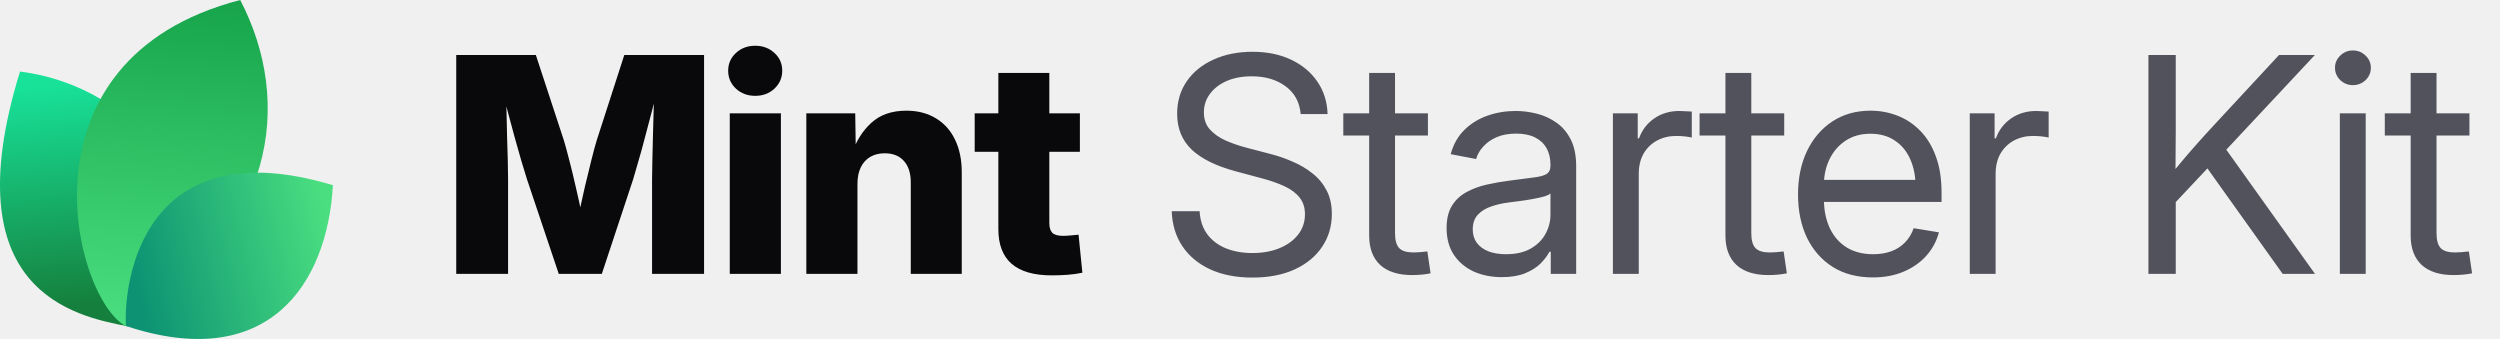
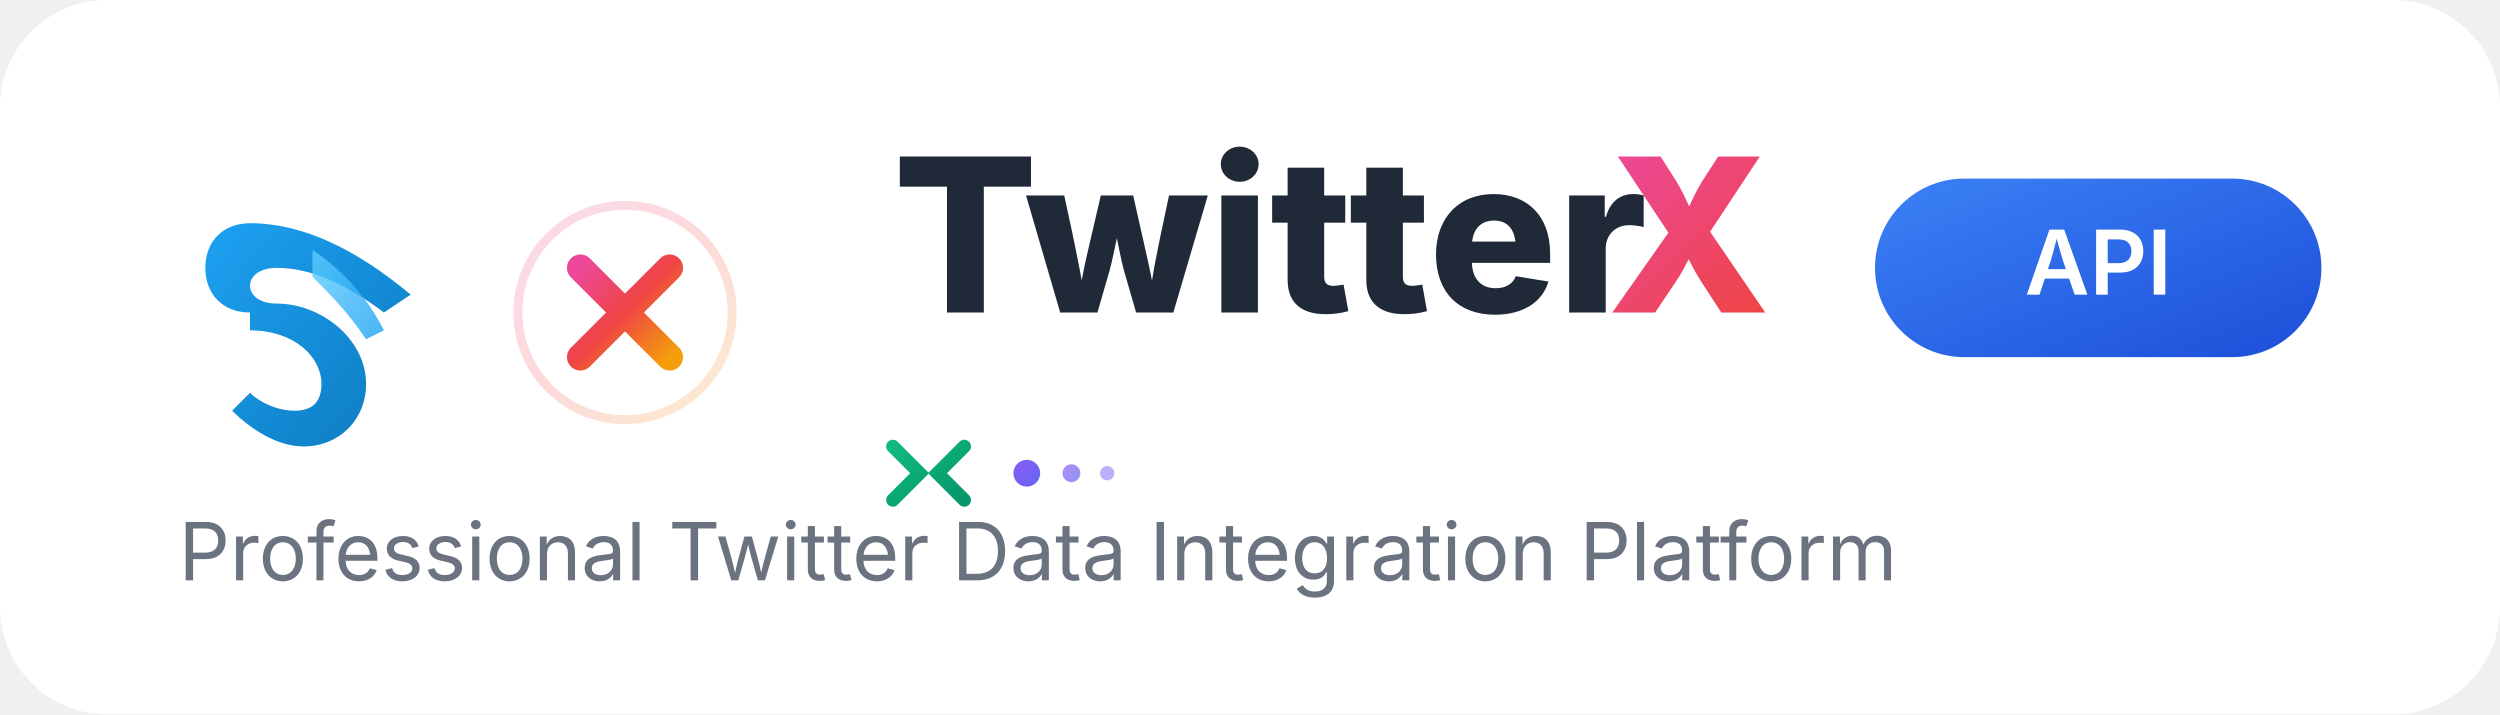
- <svg xmlns="http://www.w3.org/2000/svg" width="177" height="24" viewBox="0 0 177 24" fill="none">
-   <path d="M9.061 23.108C5.268 22.377 -3.391 20.627 1.417 5.064C9.634 6.099 16.973 14.064 9.061 23.108Z" fill="url(#paint0_linear_17557_2020)" />
-   <path d="M8.919 23.094C5.276 21.222 0.784 4.209 17.007 0C20.757 7.193 19.621 16.545 8.919 23.094Z" fill="url(#paint1_linear_17557_2020)" />
-   <path d="M8.914 23.079C8.735 19.882 10.159 9.085 23.57 13.111C23.181 20.123 18.984 26.418 8.914 23.079Z" fill="url(#paint2_linear_17557_2020)" />
-   <path d="M32.301 19.392V3.894H37.938L39.925 9.948C40.036 10.315 40.164 10.787 40.31 11.362C40.462 11.938 40.611 12.552 40.757 13.204C40.91 13.855 41.048 14.483 41.173 15.086C41.305 15.682 41.412 16.192 41.495 16.615H40.695C40.771 16.192 40.871 15.682 40.996 15.086C41.128 14.49 41.267 13.866 41.412 13.214C41.565 12.562 41.714 11.948 41.86 11.373C42.005 10.79 42.133 10.315 42.244 9.948L44.2 3.894H49.848V19.392H46.166V12.704C46.166 12.357 46.173 11.917 46.187 11.383C46.2 10.849 46.214 10.27 46.228 9.646C46.249 9.022 46.266 8.391 46.28 7.753C46.301 7.115 46.311 6.519 46.311 5.964H46.623C46.485 6.561 46.332 7.181 46.166 7.826C45.999 8.471 45.833 9.102 45.666 9.719C45.507 10.336 45.351 10.901 45.198 11.414C45.053 11.928 44.928 12.357 44.824 12.704L42.608 19.392H39.561L37.314 12.704C37.203 12.357 37.072 11.928 36.919 11.414C36.773 10.901 36.614 10.34 36.441 9.729C36.274 9.112 36.104 8.481 35.931 7.836C35.764 7.192 35.608 6.567 35.463 5.964H35.827C35.834 6.512 35.844 7.105 35.858 7.743C35.872 8.374 35.886 9.005 35.9 9.636C35.92 10.26 35.938 10.839 35.952 11.373C35.965 11.907 35.972 12.351 35.972 12.704V19.392H32.301ZM51.668 19.392V8.024H55.288V19.392H51.668ZM53.468 6.786C52.927 6.786 52.473 6.616 52.105 6.276C51.738 5.93 51.554 5.507 51.554 5.007C51.554 4.508 51.738 4.088 52.105 3.749C52.473 3.409 52.927 3.239 53.468 3.239C54.009 3.239 54.463 3.409 54.83 3.749C55.198 4.082 55.382 4.501 55.382 5.007C55.382 5.507 55.198 5.93 54.83 6.276C54.463 6.616 54.009 6.786 53.468 6.786ZM60.708 13.027V19.392H57.088V8.024H60.551L60.593 10.967H60.281C60.593 10.024 61.061 9.268 61.685 8.7C62.309 8.124 63.138 7.836 64.171 7.836C64.975 7.836 65.672 8.017 66.262 8.377C66.851 8.731 67.302 9.234 67.614 9.885C67.933 10.537 68.092 11.307 68.092 12.194V19.392H64.483V12.912C64.483 12.26 64.32 11.754 63.994 11.394C63.675 11.033 63.221 10.853 62.632 10.853C62.25 10.853 61.914 10.936 61.623 11.102C61.332 11.269 61.106 11.515 60.947 11.841C60.787 12.16 60.708 12.555 60.708 13.027ZM76.456 8.024V10.749H69.008V8.024H76.456ZM70.683 5.163H74.292V15.783C74.292 16.102 74.361 16.334 74.5 16.48C74.646 16.625 74.899 16.698 75.259 16.698C75.405 16.698 75.596 16.688 75.831 16.667C76.074 16.646 76.251 16.629 76.362 16.615L76.632 19.309C76.313 19.378 75.963 19.427 75.582 19.455C75.207 19.482 74.836 19.496 74.469 19.496C73.2 19.496 72.25 19.222 71.619 18.674C70.995 18.127 70.683 17.308 70.683 16.22V5.163Z" fill="#09090B" />
-   <path d="M88.667 19.652C87.523 19.652 86.528 19.458 85.682 19.07C84.843 18.681 84.188 18.137 83.716 17.437C83.245 16.736 82.992 15.908 82.957 14.951H84.933C84.968 15.596 85.148 16.14 85.474 16.584C85.8 17.021 86.24 17.354 86.795 17.582C87.35 17.804 87.974 17.915 88.667 17.915C89.388 17.915 90.026 17.801 90.581 17.572C91.143 17.343 91.583 17.024 91.902 16.615C92.228 16.199 92.391 15.717 92.391 15.169C92.391 14.698 92.266 14.306 92.017 13.994C91.767 13.675 91.413 13.408 90.956 13.193C90.498 12.978 89.954 12.787 89.323 12.621L87.502 12.132C86.123 11.765 85.082 11.255 84.382 10.603C83.689 9.944 83.342 9.095 83.342 8.055C83.342 7.174 83.571 6.404 84.028 5.746C84.486 5.087 85.117 4.577 85.921 4.217C86.726 3.849 87.645 3.666 88.678 3.666C89.718 3.666 90.63 3.853 91.413 4.227C92.204 4.602 92.824 5.122 93.275 5.787C93.726 6.446 93.965 7.209 93.993 8.076H92.089C92.013 7.23 91.656 6.574 91.018 6.11C90.387 5.638 89.586 5.403 88.615 5.403C87.95 5.403 87.36 5.513 86.847 5.735C86.341 5.957 85.946 6.262 85.661 6.651C85.377 7.032 85.235 7.469 85.235 7.961C85.235 8.447 85.377 8.849 85.661 9.168C85.946 9.48 86.317 9.74 86.774 9.948C87.232 10.149 87.724 10.319 88.251 10.457L89.884 10.884C90.439 11.023 90.977 11.206 91.496 11.435C92.023 11.657 92.495 11.934 92.911 12.267C93.334 12.593 93.67 12.995 93.92 13.474C94.17 13.945 94.294 14.504 94.294 15.149C94.294 16.015 94.066 16.788 93.608 17.468C93.157 18.148 92.512 18.681 91.673 19.07C90.834 19.458 89.832 19.652 88.667 19.652ZM101.097 8.024V9.594H95.106V8.024H101.097ZM96.937 5.163H98.767V16.521C98.767 17 98.865 17.347 99.059 17.562C99.26 17.77 99.6 17.874 100.078 17.874C100.21 17.874 100.366 17.867 100.546 17.853C100.733 17.832 100.903 17.815 101.056 17.801L101.285 19.351C101.097 19.392 100.886 19.423 100.65 19.444C100.414 19.465 100.189 19.475 99.974 19.475C98.996 19.475 98.244 19.236 97.717 18.758C97.197 18.272 96.937 17.579 96.937 16.677V5.163ZM106.33 19.621C105.595 19.621 104.932 19.489 104.343 19.226C103.754 18.955 103.285 18.564 102.939 18.05C102.592 17.53 102.419 16.896 102.419 16.147C102.419 15.495 102.547 14.965 102.804 14.556C103.06 14.146 103.403 13.828 103.833 13.599C104.263 13.363 104.742 13.186 105.269 13.068C105.796 12.95 106.333 12.857 106.881 12.787C107.574 12.69 108.132 12.617 108.555 12.569C108.978 12.52 109.287 12.441 109.481 12.33C109.675 12.212 109.772 12.014 109.772 11.737V11.654C109.772 11.203 109.679 10.815 109.492 10.489C109.311 10.163 109.041 9.91 108.68 9.729C108.32 9.549 107.872 9.459 107.338 9.459C106.805 9.459 106.34 9.546 105.945 9.719C105.556 9.892 105.241 10.118 104.998 10.395C104.755 10.665 104.593 10.953 104.509 11.258L102.71 10.915C102.897 10.222 103.22 9.65 103.677 9.199C104.135 8.748 104.679 8.412 105.31 8.19C105.941 7.968 106.607 7.857 107.307 7.857C107.8 7.857 108.295 7.92 108.795 8.044C109.301 8.169 109.765 8.381 110.188 8.679C110.611 8.97 110.951 9.369 111.208 9.875C111.464 10.374 111.593 11.005 111.593 11.768V19.392H109.793V17.822H109.7C109.568 18.085 109.363 18.359 109.086 18.643C108.809 18.921 108.444 19.153 107.994 19.34C107.543 19.527 106.988 19.621 106.33 19.621ZM106.621 17.998C107.321 17.998 107.904 17.867 108.368 17.603C108.84 17.333 109.19 16.986 109.419 16.563C109.654 16.133 109.772 15.682 109.772 15.211V13.692C109.703 13.769 109.554 13.841 109.325 13.911C109.096 13.973 108.829 14.032 108.524 14.088C108.226 14.143 107.921 14.192 107.609 14.233C107.304 14.275 107.033 14.309 106.798 14.337C106.354 14.393 105.938 14.49 105.549 14.628C105.168 14.76 104.86 14.954 104.624 15.211C104.388 15.467 104.27 15.811 104.27 16.241C104.27 16.615 104.367 16.934 104.561 17.198C104.762 17.461 105.04 17.662 105.393 17.801C105.747 17.933 106.156 17.998 106.621 17.998ZM114.193 19.392V8.024H115.951V9.792H116.045C116.253 9.209 116.61 8.741 117.116 8.388C117.622 8.034 118.219 7.857 118.905 7.857C119.058 7.857 119.217 7.864 119.384 7.878C119.55 7.885 119.682 7.892 119.779 7.899V9.74C119.716 9.719 119.578 9.695 119.363 9.667C119.155 9.639 118.922 9.625 118.666 9.625C118.174 9.625 117.726 9.733 117.324 9.948C116.922 10.163 116.603 10.471 116.367 10.874C116.138 11.276 116.024 11.758 116.024 12.319V19.392H114.193ZM126.322 8.024V9.594H120.33V8.024H126.322ZM122.161 5.163H123.992V16.521C123.992 17 124.089 17.347 124.283 17.562C124.484 17.77 124.824 17.874 125.302 17.874C125.434 17.874 125.59 17.867 125.77 17.853C125.958 17.832 126.127 17.815 126.28 17.801L126.509 19.351C126.322 19.392 126.11 19.423 125.874 19.444C125.639 19.465 125.413 19.475 125.198 19.475C124.221 19.475 123.468 19.236 122.941 18.758C122.421 18.272 122.161 17.579 122.161 16.677V5.163ZM132.604 19.642C131.502 19.642 130.555 19.396 129.765 18.903C128.974 18.404 128.364 17.714 127.934 16.834C127.511 15.946 127.3 14.927 127.3 13.775C127.3 12.611 127.511 11.584 127.934 10.697C128.364 9.802 128.964 9.102 129.734 8.596C130.51 8.089 131.408 7.836 132.428 7.836C133.1 7.836 133.738 7.954 134.341 8.19C134.952 8.426 135.489 8.783 135.954 9.261C136.425 9.74 136.793 10.343 137.056 11.071C137.327 11.792 137.462 12.645 137.462 13.63V14.296H128.433V12.735H136.463L135.631 13.297C135.631 12.541 135.506 11.876 135.257 11.3C135.007 10.725 134.643 10.277 134.165 9.958C133.686 9.632 133.107 9.469 132.428 9.469C131.748 9.469 131.162 9.632 130.67 9.958C130.177 10.284 129.796 10.725 129.526 11.279C129.262 11.827 129.13 12.441 129.13 13.12V14.046C129.13 14.864 129.273 15.572 129.557 16.168C129.841 16.757 130.243 17.211 130.763 17.53C131.283 17.842 131.901 17.998 132.615 17.998C133.093 17.998 133.523 17.929 133.905 17.79C134.293 17.645 134.619 17.433 134.882 17.156C135.153 16.879 135.354 16.546 135.486 16.157L137.275 16.449C137.108 17.08 136.81 17.634 136.38 18.113C135.95 18.591 135.413 18.966 134.768 19.236C134.123 19.507 133.402 19.642 132.604 19.642ZM139.459 19.392V8.024H141.217V9.792H141.311C141.519 9.209 141.876 8.741 142.382 8.388C142.888 8.034 143.485 7.857 144.171 7.857C144.324 7.857 144.483 7.864 144.649 7.878C144.816 7.885 144.948 7.892 145.045 7.899V9.74C144.982 9.719 144.844 9.695 144.629 9.667C144.421 9.639 144.188 9.625 143.932 9.625C143.439 9.625 142.992 9.733 142.59 9.948C142.188 10.163 141.869 10.471 141.633 10.874C141.404 11.276 141.29 11.758 141.29 12.319V19.392H139.459ZM153.429 14.961V12.715C153.783 12.257 154.136 11.82 154.49 11.404C154.844 10.981 155.204 10.565 155.572 10.156C155.939 9.74 156.314 9.327 156.695 8.918L161.355 3.894H163.893L157.277 10.967H157.184L153.429 14.961ZM152.108 19.392V3.894H154.043V9.241L154.022 12.559L154.043 13.505V19.392H152.108ZM161.615 19.392L155.967 11.477L157.173 9.969L163.903 19.392H161.615ZM165.661 19.392V8.024H167.492V19.392H165.661ZM166.587 6.027C166.24 6.027 165.942 5.909 165.692 5.673C165.443 5.43 165.318 5.139 165.318 4.799C165.318 4.459 165.443 4.172 165.692 3.936C165.942 3.693 166.24 3.572 166.587 3.572C166.934 3.572 167.232 3.693 167.482 3.936C167.731 4.172 167.856 4.459 167.856 4.799C167.856 5.139 167.731 5.43 167.482 5.673C167.232 5.909 166.934 6.027 166.587 6.027ZM174.836 8.024V9.594H168.844V8.024H174.836ZM170.675 5.163H172.506V16.521C172.506 17 172.603 17.347 172.797 17.562C172.998 17.77 173.338 17.874 173.816 17.874C173.948 17.874 174.104 17.867 174.284 17.853C174.472 17.832 174.641 17.815 174.794 17.801L175.023 19.351C174.836 19.392 174.624 19.423 174.388 19.444C174.153 19.465 173.927 19.475 173.712 19.475C172.735 19.475 171.982 19.236 171.455 18.758C170.935 18.272 170.675 17.579 170.675 16.677V5.163Z" fill="#52525C" />
+ <svg xmlns="http://www.w3.org/2000/svg" width="280" height="80" viewBox="0 0 280 80" fill="none">
+   <rect width="280" height="80" fill="white" rx="12" />
+   <g transform="translate(20, 20)">
+     <path d="M8 15c-3 0-5-2-5-5s2-5 5-5c6 0 12 3 18 8l-3 2c-4-3-8-5-12-5-2 0-3 1-3 2s1 2 3 2c5 0 10 4 10 9 0 4-3 7-7 7-3 0-6-2-8-4l2-2c1 1 3 2 5 2 2 0 3-1 3-3 0-3-3-6-8-6z" fill="url(#birdGradient)" />
+     <path d="M15 8c3 2 6 5 8 9l-2 1c-2-3-4-5-6-7z" fill="url(#wingGradient)" opacity="0.8" />
+   </g>
+   <g transform="translate(60, 25)">
+     <path d="M5 5L15 15M15 5L5 15" stroke="url(#xGradient)" stroke-width="3" stroke-linecap="round" />
+     <circle cx="10" cy="10" r="12" stroke="url(#xGradient)" stroke-width="1" fill="none" opacity="0.2" />
+   </g>
+   <text x="100" y="35" font-family="Inter, -apple-system, sans-serif" font-size="24" font-weight="800" fill="#1F2937">
+     Twitter
+   </text>
+   <text x="180" y="35" font-family="Inter, -apple-system, sans-serif" font-size="24" font-weight="800" fill="url(#xTextGradient)">
+     X
+   </text>
+   <g transform="translate(210, 20)">
+     <rect x="0" y="0" width="50" height="20" rx="10" fill="url(#apiBackground)" />
+     <text x="25" y="13" font-family="Inter, -apple-system, sans-serif" font-size="10" font-weight="600" fill="white" text-anchor="middle">
+       API
+     </text>
+   </g>
+   <g transform="translate(100, 45)">
+     <path d="M0 5L3 8L0 11M8 5L5 8L8 11" stroke="url(#codeGradient)" stroke-width="1.5" stroke-linecap="round" />
+     <circle cx="15" cy="8" r="1.5" fill="url(#dotGradient)" />
+     <circle cx="20" cy="8" r="1" fill="url(#dotGradient)" opacity="0.7" />
+     <circle cx="24" cy="8" r="0.8" fill="url(#dotGradient)" opacity="0.5" />
+   </g>
+   <text x="20" y="65" font-family="Inter, -apple-system, sans-serif" font-size="9" font-weight="400" fill="#6B7280">
+     Professional Twitter Data Integration Platform
+   </text>
  <defs>
-     <linearGradient id="paint0_linear_17557_2020" x1="3.776" y1="5.916" x2="5.232" y2="21.559" gradientUnits="userSpaceOnUse">
-       <stop stop-color="#18E299" />
-       <stop offset="1" stop-color="#15803D" />
+     <linearGradient id="birdGradient" x1="0%" y1="0%" x2="100%" y2="100%">
+       <stop offset="0%" stop-color="#1DA1F2" />
+       <stop offset="100%" stop-color="#0C7ABF" />
    </linearGradient>
-     <linearGradient id="paint1_linear_17557_2020" x1="12.171" y1="-0.718" x2="10.19" y2="22.983" gradientUnits="userSpaceOnUse">
-       <stop stop-color="#16A34A" />
-       <stop offset="1" stop-color="#4ADE80" />
+     <linearGradient id="wingGradient" x1="0%" y1="0%" x2="100%" y2="100%">
+       <stop offset="0%" stop-color="#60CEFF" />
+       <stop offset="100%" stop-color="#1DA1F2" />
    </linearGradient>
-     <linearGradient id="paint2_linear_17557_2020" x1="23.133" y1="15.353" x2="9.338" y2="18.52" gradientUnits="userSpaceOnUse">
-       <stop stop-color="#4ADE80" />
-       <stop offset="1" stop-color="#0D9373" />
+     <linearGradient id="xGradient" x1="0%" y1="0%" x2="100%" y2="100%">
+       <stop offset="0%" stop-color="#EC4899" />
+       <stop offset="50%" stop-color="#EF4444" />
+       <stop offset="100%" stop-color="#F59E0B" />
+     </linearGradient>
+     <linearGradient id="xTextGradient" x1="0%" y1="0%" x2="100%" y2="100%">
+       <stop offset="0%" stop-color="#EC4899" />
+       <stop offset="100%" stop-color="#EF4444" />
+     </linearGradient>
+     <linearGradient id="apiBackground" x1="0%" y1="0%" x2="100%" y2="100%">
+       <stop offset="0%" stop-color="#3B82F6" />
+       <stop offset="100%" stop-color="#1D4ED8" />
+     </linearGradient>
+     <linearGradient id="codeGradient" x1="0%" y1="0%" x2="100%" y2="100%">
+       <stop offset="0%" stop-color="#10B981" />
+       <stop offset="100%" stop-color="#059669" />
+     </linearGradient>
+     <linearGradient id="dotGradient" x1="0%" y1="0%" x2="100%" y2="100%">
+       <stop offset="0%" stop-color="#8B5CF6" />
+       <stop offset="100%" stop-color="#6366F1" />
    </linearGradient>
  </defs>
</svg>
